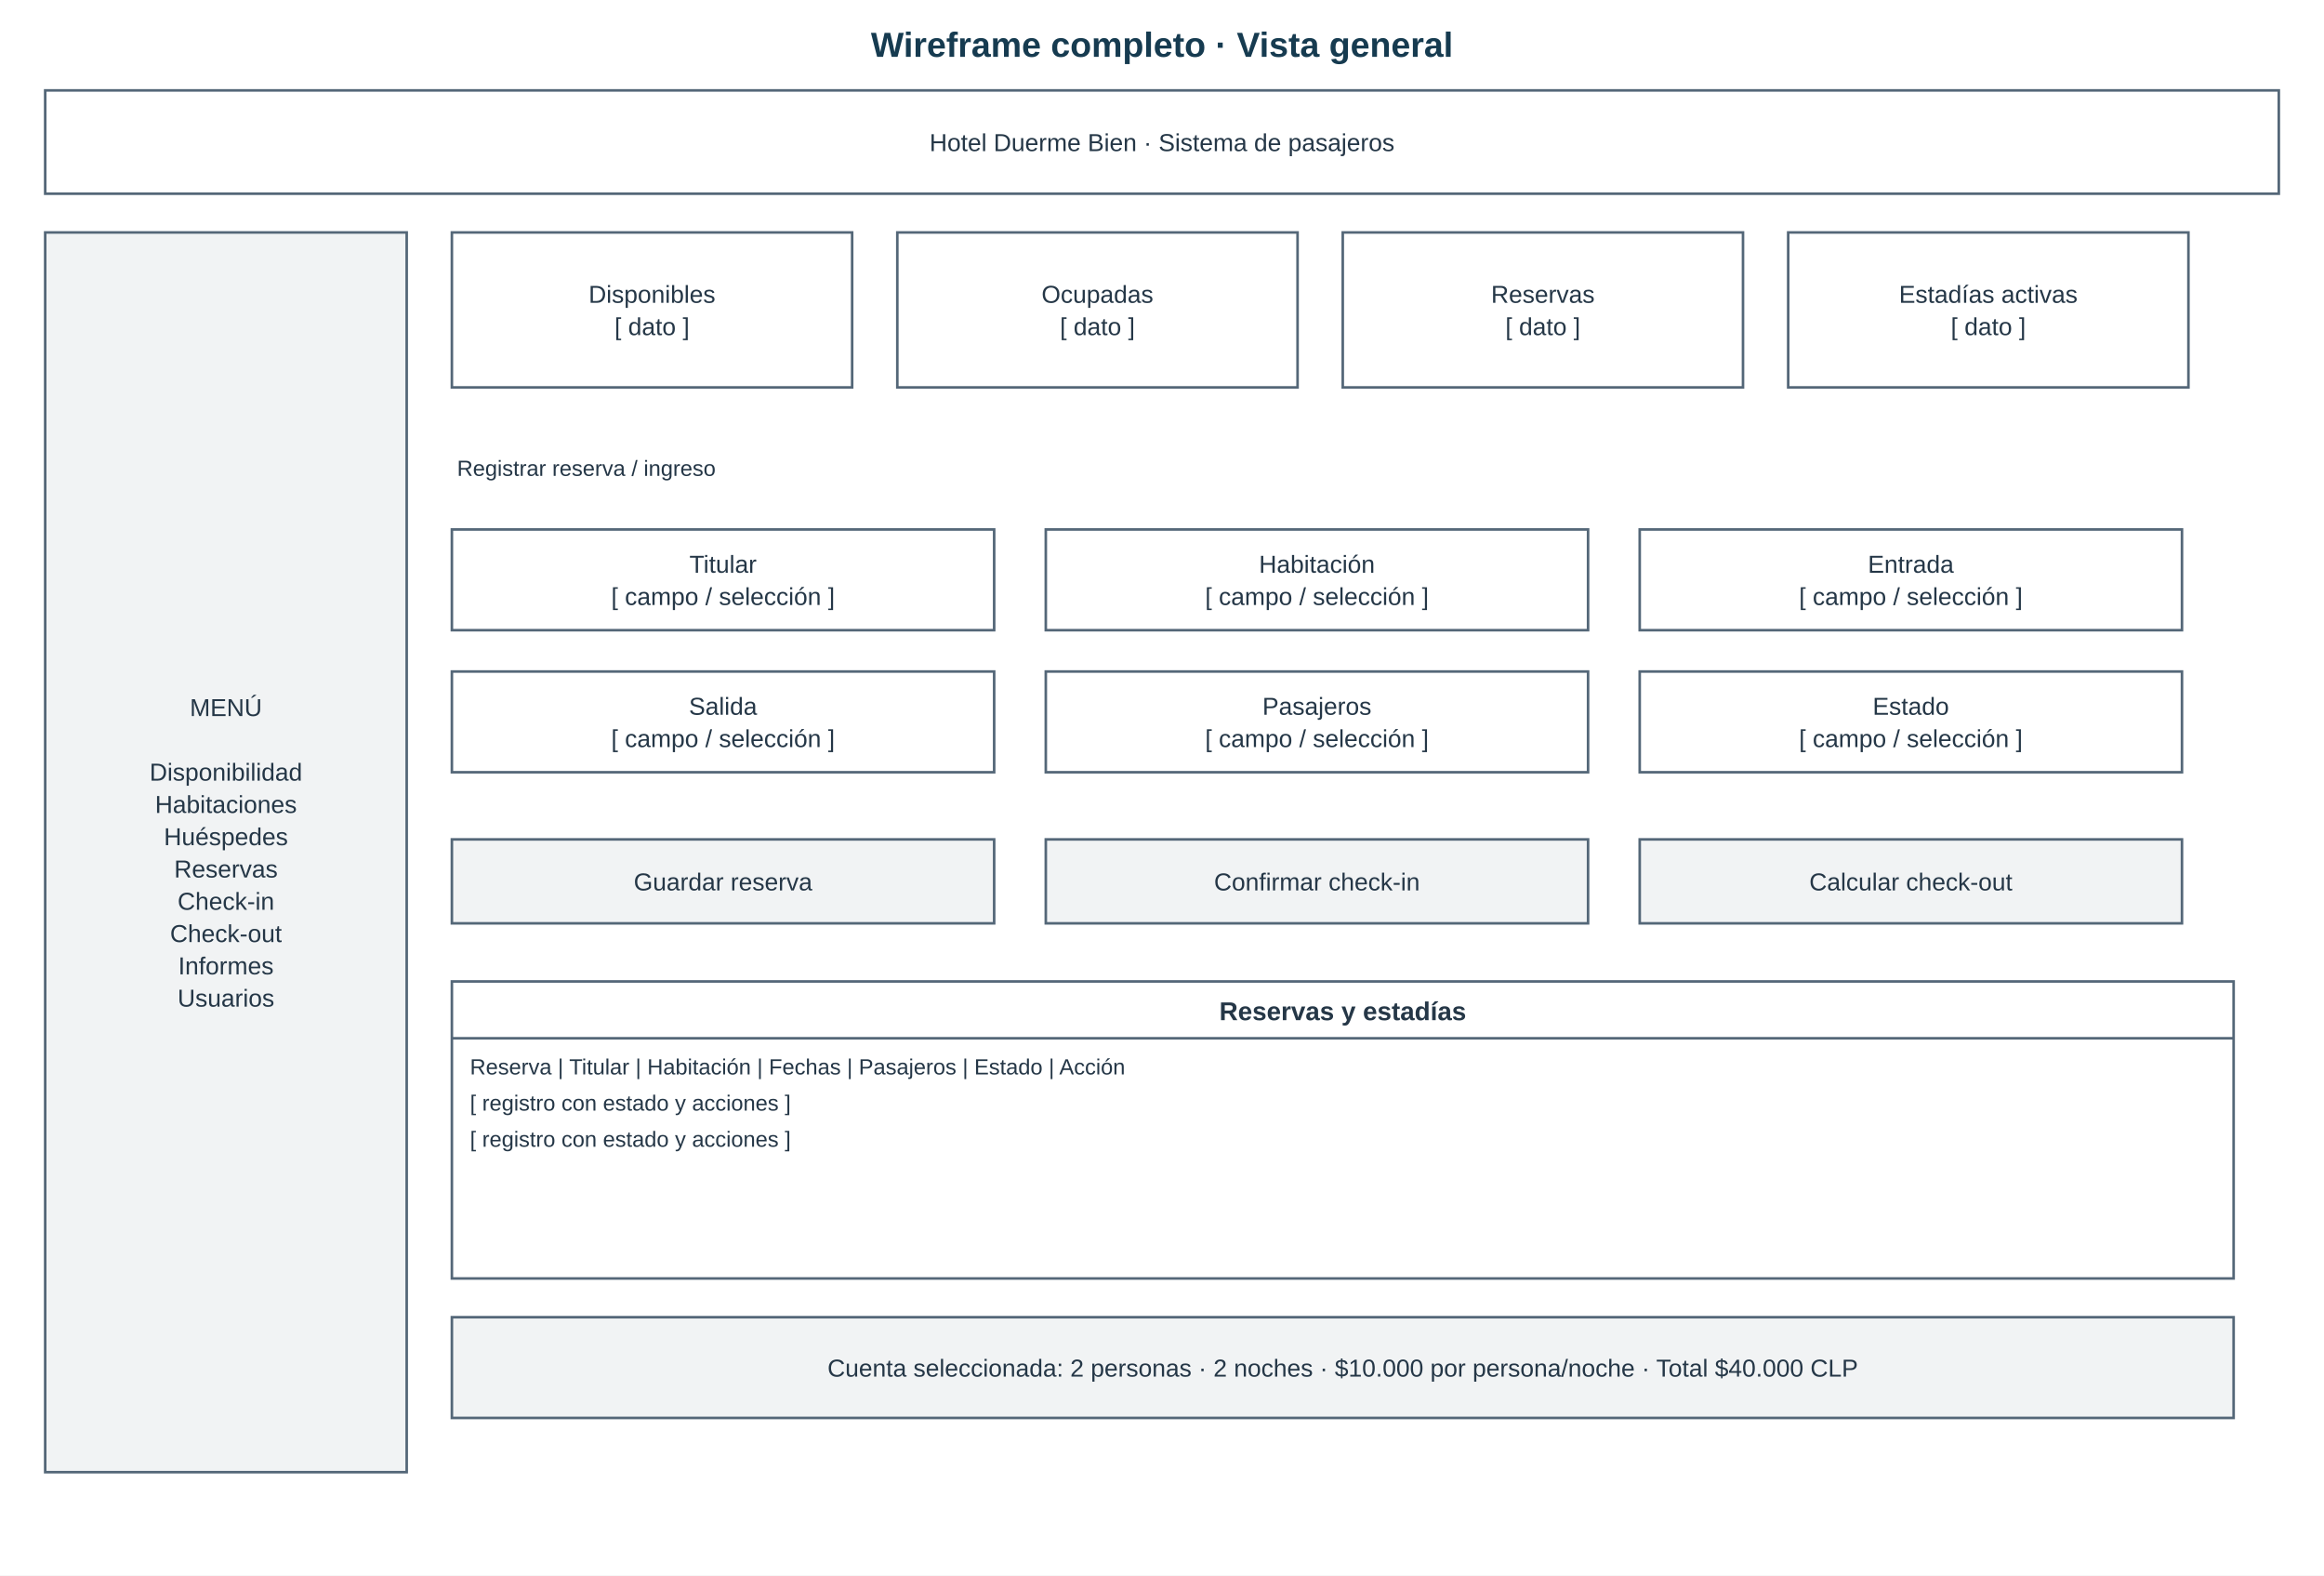
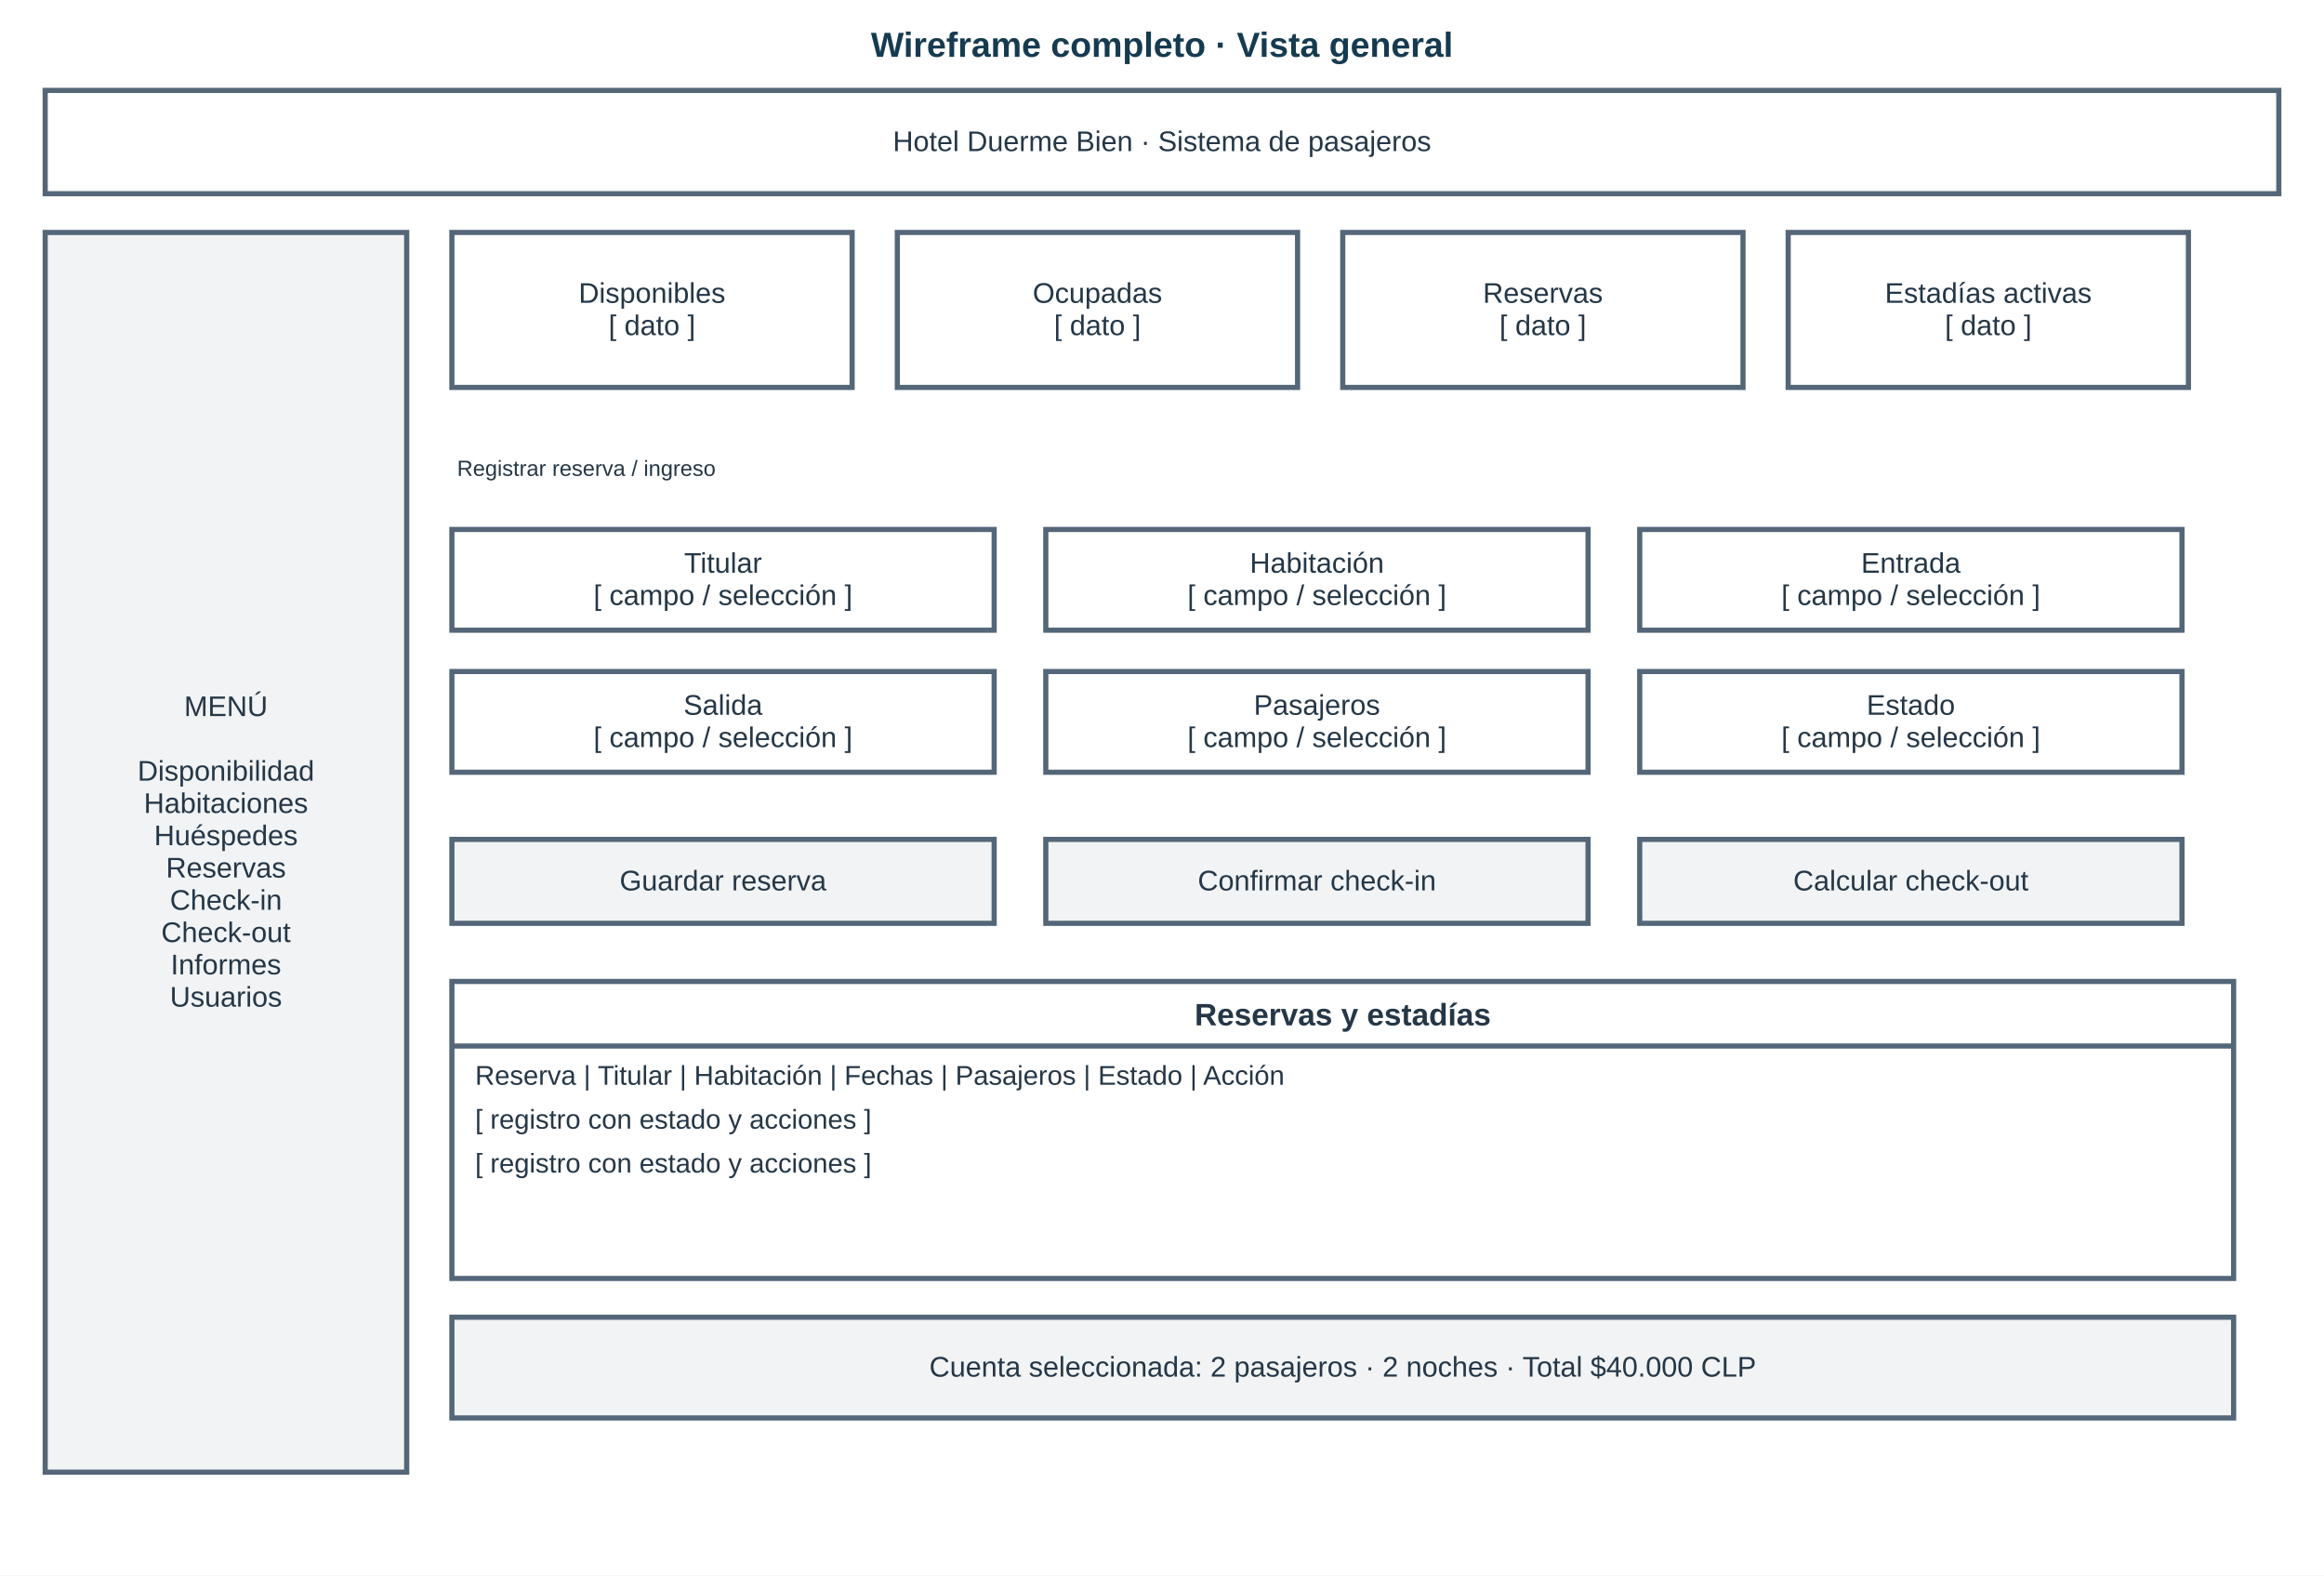
<svg xmlns="http://www.w3.org/2000/svg" width="1800" height="1220" viewBox="0 0 1800 1220">
  <rect width="100%" height="100%" fill="white" />
  <g font-family="Arial,sans-serif">
    <text x="900.0" y="44" font-size="27" text-anchor="middle" fill="#163b50" font-weight="bold">Wireframe completo · Vista general</text>
-     <path d="M35,70 L1765,70 L1765,150 L35,150 Z" fill="#ffffff" stroke="#546778" stroke-width="2" />
-     <text x="900.0" y="117.0" font-size="19" text-anchor="middle" fill="#253747" font-weight="normal">Hotel Duerme Bien · Sistema de pasajeros</text>
-     <path d="M35,180 L315,180 L315,1140 L35,1140 Z" fill="#f1f3f4" stroke="#546778" stroke-width="2" />
-     <text x="175.0" y="554.5" font-size="19" text-anchor="middle" fill="#253747" font-weight="normal">MENÚ</text>
-     <text x="175.0" y="579.5" font-size="19" text-anchor="middle" fill="#253747" font-weight="normal" />
-     <text x="175.0" y="604.5" font-size="19" text-anchor="middle" fill="#253747" font-weight="normal">Disponibilidad</text>
-     <text x="175.0" y="629.5" font-size="19" text-anchor="middle" fill="#253747" font-weight="normal">Habitaciones</text>
-     <text x="175.0" y="654.5" font-size="19" text-anchor="middle" fill="#253747" font-weight="normal">Huéspedes</text>
-     <text x="175.0" y="679.5" font-size="19" text-anchor="middle" fill="#253747" font-weight="normal">Reservas</text>
-     <text x="175.0" y="704.5" font-size="19" text-anchor="middle" fill="#253747" font-weight="normal">Check-in</text>
-     <text x="175.0" y="729.5" font-size="19" text-anchor="middle" fill="#253747" font-weight="normal">Check-out</text>
-     <text x="175.0" y="754.5" font-size="19" text-anchor="middle" fill="#253747" font-weight="normal">Informes</text>
-     <text x="175.0" y="779.5" font-size="19" text-anchor="middle" fill="#253747" font-weight="normal">Usuarios</text>
-     <path d="M350,180 L660,180 L660,300 L350,300 Z" fill="#ffffff" stroke="#546778" stroke-width="2" />
-     <text x="505.0" y="234.5" font-size="19" text-anchor="middle" fill="#253747" font-weight="normal">Disponibles</text>
-     <text x="505.0" y="259.5" font-size="19" text-anchor="middle" fill="#253747" font-weight="normal">[ dato ]</text>
-     <path d="M695,180 L1005,180 L1005,300 L695,300 Z" fill="#ffffff" stroke="#546778" stroke-width="2" />
-     <text x="850.0" y="234.5" font-size="19" text-anchor="middle" fill="#253747" font-weight="normal">Ocupadas</text>
-     <text x="850.0" y="259.5" font-size="19" text-anchor="middle" fill="#253747" font-weight="normal">[ dato ]</text>
-     <path d="M1040,180 L1350,180 L1350,300 L1040,300 Z" fill="#ffffff" stroke="#546778" stroke-width="2" />
-     <text x="1195.0" y="234.5" font-size="19" text-anchor="middle" fill="#253747" font-weight="normal">Reservas</text>
-     <text x="1195.0" y="259.5" font-size="19" text-anchor="middle" fill="#253747" font-weight="normal">[ dato ]</text>
-     <path d="M1385,180 L1695,180 L1695,300 L1385,300 Z" fill="#ffffff" stroke="#546778" stroke-width="2" />
-     <text x="1540.0" y="234.5" font-size="19" text-anchor="middle" fill="#253747" font-weight="normal">Estadías activas</text>
-     <text x="1540.0" y="259.5" font-size="19" text-anchor="middle" fill="#253747" font-weight="normal">[ dato ]</text>
+     <path d="M35,70 L1765,70 L1765,150 L35,150 Z" fill="#ffffff" stroke="#546778" stroke-width="4" />
+     <text x="900.0" y="117.0" font-size="22" text-anchor="middle" fill="#253747" font-weight="normal">Hotel Duerme Bien · Sistema de pasajeros</text>
+     <path d="M35,180 L315,180 L315,1140 L35,1140 Z" fill="#f1f3f4" stroke="#546778" stroke-width="4" />
+     <text x="175.0" y="554.5" font-size="22" text-anchor="middle" fill="#253747" font-weight="normal">MENÚ</text>
+     <text x="175.0" y="579.5" font-size="22" text-anchor="middle" fill="#253747" font-weight="normal" />
+     <text x="175.0" y="604.5" font-size="22" text-anchor="middle" fill="#253747" font-weight="normal">Disponibilidad</text>
+     <text x="175.0" y="629.5" font-size="22" text-anchor="middle" fill="#253747" font-weight="normal">Habitaciones</text>
+     <text x="175.0" y="654.5" font-size="22" text-anchor="middle" fill="#253747" font-weight="normal">Huéspedes</text>
+     <text x="175.0" y="679.5" font-size="22" text-anchor="middle" fill="#253747" font-weight="normal">Reservas</text>
+     <text x="175.0" y="704.5" font-size="22" text-anchor="middle" fill="#253747" font-weight="normal">Check-in</text>
+     <text x="175.0" y="729.5" font-size="22" text-anchor="middle" fill="#253747" font-weight="normal">Check-out</text>
+     <text x="175.0" y="754.5" font-size="22" text-anchor="middle" fill="#253747" font-weight="normal">Informes</text>
+     <text x="175.0" y="779.5" font-size="22" text-anchor="middle" fill="#253747" font-weight="normal">Usuarios</text>
+     <path d="M350,180 L660,180 L660,300 L350,300 Z" fill="#ffffff" stroke="#546778" stroke-width="4" />
+     <text x="505.0" y="234.5" font-size="22" text-anchor="middle" fill="#253747" font-weight="normal">Disponibles</text>
+     <text x="505.0" y="259.5" font-size="22" text-anchor="middle" fill="#253747" font-weight="normal">[ dato ]</text>
+     <path d="M695,180 L1005,180 L1005,300 L695,300 Z" fill="#ffffff" stroke="#546778" stroke-width="4" />
+     <text x="850.0" y="234.5" font-size="22" text-anchor="middle" fill="#253747" font-weight="normal">Ocupadas</text>
+     <text x="850.0" y="259.5" font-size="22" text-anchor="middle" fill="#253747" font-weight="normal">[ dato ]</text>
+     <path d="M1040,180 L1350,180 L1350,300 L1040,300 Z" fill="#ffffff" stroke="#546778" stroke-width="4" />
+     <text x="1195.0" y="234.5" font-size="22" text-anchor="middle" fill="#253747" font-weight="normal">Reservas</text>
+     <text x="1195.0" y="259.5" font-size="22" text-anchor="middle" fill="#253747" font-weight="normal">[ dato ]</text>
+     <path d="M1385,180 L1695,180 L1695,300 L1385,300 Z" fill="#ffffff" stroke="#546778" stroke-width="4" />
+     <text x="1540.0" y="234.5" font-size="22" text-anchor="middle" fill="#253747" font-weight="normal">Estadías activas</text>
+     <text x="1540.0" y="259.5" font-size="22" text-anchor="middle" fill="#253747" font-weight="normal">[ dato ]</text>
    <text x="354" y="368.5" font-size="17" text-anchor="start" fill="#253747" font-weight="normal">Registrar reserva / ingreso</text>
-     <path d="M350,410 L770,410 L770,488 L350,488 Z" fill="#ffffff" stroke="#546778" stroke-width="2" />
-     <text x="560.0" y="443.5" font-size="19" text-anchor="middle" fill="#253747" font-weight="normal">Titular</text>
-     <text x="560.0" y="468.5" font-size="19" text-anchor="middle" fill="#253747" font-weight="normal">[ campo / selección ]</text>
-     <path d="M810,410 L1230,410 L1230,488 L810,488 Z" fill="#ffffff" stroke="#546778" stroke-width="2" />
-     <text x="1020.0" y="443.5" font-size="19" text-anchor="middle" fill="#253747" font-weight="normal">Habitación</text>
-     <text x="1020.0" y="468.5" font-size="19" text-anchor="middle" fill="#253747" font-weight="normal">[ campo / selección ]</text>
-     <path d="M1270,410 L1690,410 L1690,488 L1270,488 Z" fill="#ffffff" stroke="#546778" stroke-width="2" />
-     <text x="1480.0" y="443.5" font-size="19" text-anchor="middle" fill="#253747" font-weight="normal">Entrada</text>
-     <text x="1480.0" y="468.5" font-size="19" text-anchor="middle" fill="#253747" font-weight="normal">[ campo / selección ]</text>
-     <path d="M350,520 L770,520 L770,598 L350,598 Z" fill="#ffffff" stroke="#546778" stroke-width="2" />
-     <text x="560.0" y="553.5" font-size="19" text-anchor="middle" fill="#253747" font-weight="normal">Salida</text>
-     <text x="560.0" y="578.5" font-size="19" text-anchor="middle" fill="#253747" font-weight="normal">[ campo / selección ]</text>
-     <path d="M810,520 L1230,520 L1230,598 L810,598 Z" fill="#ffffff" stroke="#546778" stroke-width="2" />
-     <text x="1020.0" y="553.5" font-size="19" text-anchor="middle" fill="#253747" font-weight="normal">Pasajeros</text>
-     <text x="1020.0" y="578.5" font-size="19" text-anchor="middle" fill="#253747" font-weight="normal">[ campo / selección ]</text>
-     <path d="M1270,520 L1690,520 L1690,598 L1270,598 Z" fill="#ffffff" stroke="#546778" stroke-width="2" />
-     <text x="1480.0" y="553.5" font-size="19" text-anchor="middle" fill="#253747" font-weight="normal">Estado</text>
-     <text x="1480.0" y="578.5" font-size="19" text-anchor="middle" fill="#253747" font-weight="normal">[ campo / selección ]</text>
-     <path d="M350,650 L770,650 L770,715 L350,715 Z" fill="#f1f3f4" stroke="#546778" stroke-width="2" />
-     <text x="560.0" y="689.5" font-size="19" text-anchor="middle" fill="#253747" font-weight="normal">Guardar reserva</text>
-     <path d="M810,650 L1230,650 L1230,715 L810,715 Z" fill="#f1f3f4" stroke="#546778" stroke-width="2" />
-     <text x="1020.0" y="689.5" font-size="19" text-anchor="middle" fill="#253747" font-weight="normal">Confirmar check-in</text>
-     <path d="M1270,650 L1690,650 L1690,715 L1270,715 Z" fill="#f1f3f4" stroke="#546778" stroke-width="2" />
-     <text x="1480.0" y="689.5" font-size="19" text-anchor="middle" fill="#253747" font-weight="normal">Calcular check-out</text>
-     <path d="M350,760 L1730,760 L1730,990 L350,990 Z" fill="#ffffff" stroke="#546778" stroke-width="2" />
-     <path d="M350,804 L1730,804" fill="none" stroke="#546778" stroke-width="2" />
-     <text x="1040.0" y="790" font-size="20" text-anchor="middle" fill="#253747" font-weight="bold">Reservas y estadías</text>
-     <text x="364" y="832" font-size="17" text-anchor="start" fill="#253747" font-weight="normal">Reserva | Titular | Habitación | Fechas | Pasajeros | Estado | Acción</text>
-     <text x="364" y="860" font-size="17" text-anchor="start" fill="#253747" font-weight="normal">[ registro con estado y acciones ]</text>
-     <text x="364" y="888" font-size="17" text-anchor="start" fill="#253747" font-weight="normal">[ registro con estado y acciones ]</text>
-     <path d="M350,1020 L1730,1020 L1730,1098 L350,1098 Z" fill="#f1f3f4" stroke="#546778" stroke-width="2" />
-     <text x="1040.0" y="1066.0" font-size="19" text-anchor="middle" fill="#253747" font-weight="normal">Cuenta seleccionada: 2 personas · 2 noches · $10.000 por persona/noche · Total $40.000 CLP</text>
+     <path d="M350,410 L770,410 L770,488 L350,488 Z" fill="#ffffff" stroke="#546778" stroke-width="4" />
+     <text x="560.0" y="443.5" font-size="22" text-anchor="middle" fill="#253747" font-weight="normal">Titular</text>
+     <text x="560.0" y="468.5" font-size="22" text-anchor="middle" fill="#253747" font-weight="normal">[ campo / selección ]</text>
+     <path d="M810,410 L1230,410 L1230,488 L810,488 Z" fill="#ffffff" stroke="#546778" stroke-width="4" />
+     <text x="1020.0" y="443.5" font-size="22" text-anchor="middle" fill="#253747" font-weight="normal">Habitación</text>
+     <text x="1020.0" y="468.5" font-size="22" text-anchor="middle" fill="#253747" font-weight="normal">[ campo / selección ]</text>
+     <path d="M1270,410 L1690,410 L1690,488 L1270,488 Z" fill="#ffffff" stroke="#546778" stroke-width="4" />
+     <text x="1480.0" y="443.5" font-size="22" text-anchor="middle" fill="#253747" font-weight="normal">Entrada</text>
+     <text x="1480.0" y="468.5" font-size="22" text-anchor="middle" fill="#253747" font-weight="normal">[ campo / selección ]</text>
+     <path d="M350,520 L770,520 L770,598 L350,598 Z" fill="#ffffff" stroke="#546778" stroke-width="4" />
+     <text x="560.0" y="553.5" font-size="22" text-anchor="middle" fill="#253747" font-weight="normal">Salida</text>
+     <text x="560.0" y="578.5" font-size="22" text-anchor="middle" fill="#253747" font-weight="normal">[ campo / selección ]</text>
+     <path d="M810,520 L1230,520 L1230,598 L810,598 Z" fill="#ffffff" stroke="#546778" stroke-width="4" />
+     <text x="1020.0" y="553.5" font-size="22" text-anchor="middle" fill="#253747" font-weight="normal">Pasajeros</text>
+     <text x="1020.0" y="578.5" font-size="22" text-anchor="middle" fill="#253747" font-weight="normal">[ campo / selección ]</text>
+     <path d="M1270,520 L1690,520 L1690,598 L1270,598 Z" fill="#ffffff" stroke="#546778" stroke-width="4" />
+     <text x="1480.0" y="553.5" font-size="22" text-anchor="middle" fill="#253747" font-weight="normal">Estado</text>
+     <text x="1480.0" y="578.5" font-size="22" text-anchor="middle" fill="#253747" font-weight="normal">[ campo / selección ]</text>
+     <path d="M350,650 L770,650 L770,715 L350,715 Z" fill="#f1f3f4" stroke="#546778" stroke-width="4" />
+     <text x="560.0" y="689.5" font-size="22" text-anchor="middle" fill="#253747" font-weight="normal">Guardar reserva</text>
+     <path d="M810,650 L1230,650 L1230,715 L810,715 Z" fill="#f1f3f4" stroke="#546778" stroke-width="4" />
+     <text x="1020.0" y="689.5" font-size="22" text-anchor="middle" fill="#253747" font-weight="normal">Confirmar check-in</text>
+     <path d="M1270,650 L1690,650 L1690,715 L1270,715 Z" fill="#f1f3f4" stroke="#546778" stroke-width="4" />
+     <text x="1480.0" y="689.5" font-size="22" text-anchor="middle" fill="#253747" font-weight="normal">Calcular check-out</text>
+     <path d="M350,760 L1730,760 L1730,990 L350,990 Z" fill="#ffffff" stroke="#546778" stroke-width="4" />
+     <path d="M350,810 L1730,810" fill="none" stroke="#546778" stroke-width="4" />
+     <text x="1040.0" y="794" font-size="24" text-anchor="middle" fill="#253747" font-weight="bold">Reservas y estadías</text>
+     <text x="368" y="840" font-size="21" text-anchor="start" fill="#253747" font-weight="normal">Reserva | Titular | Habitación | Fechas | Pasajeros | Estado | Acción</text>
+     <text x="368" y="874" font-size="21" text-anchor="start" fill="#253747" font-weight="normal">[ registro con estado y acciones ]</text>
+     <text x="368" y="908" font-size="21" text-anchor="start" fill="#253747" font-weight="normal">[ registro con estado y acciones ]</text>
+     <path d="M350,1020 L1730,1020 L1730,1098 L350,1098 Z" fill="#f1f3f4" stroke="#546778" stroke-width="4" />
+     <text x="1040.0" y="1066.0" font-size="22" text-anchor="middle" fill="#253747" font-weight="normal">Cuenta seleccionada: 2 pasajeros · 2 noches · Total $40.000 CLP</text>
  </g>
</svg>
